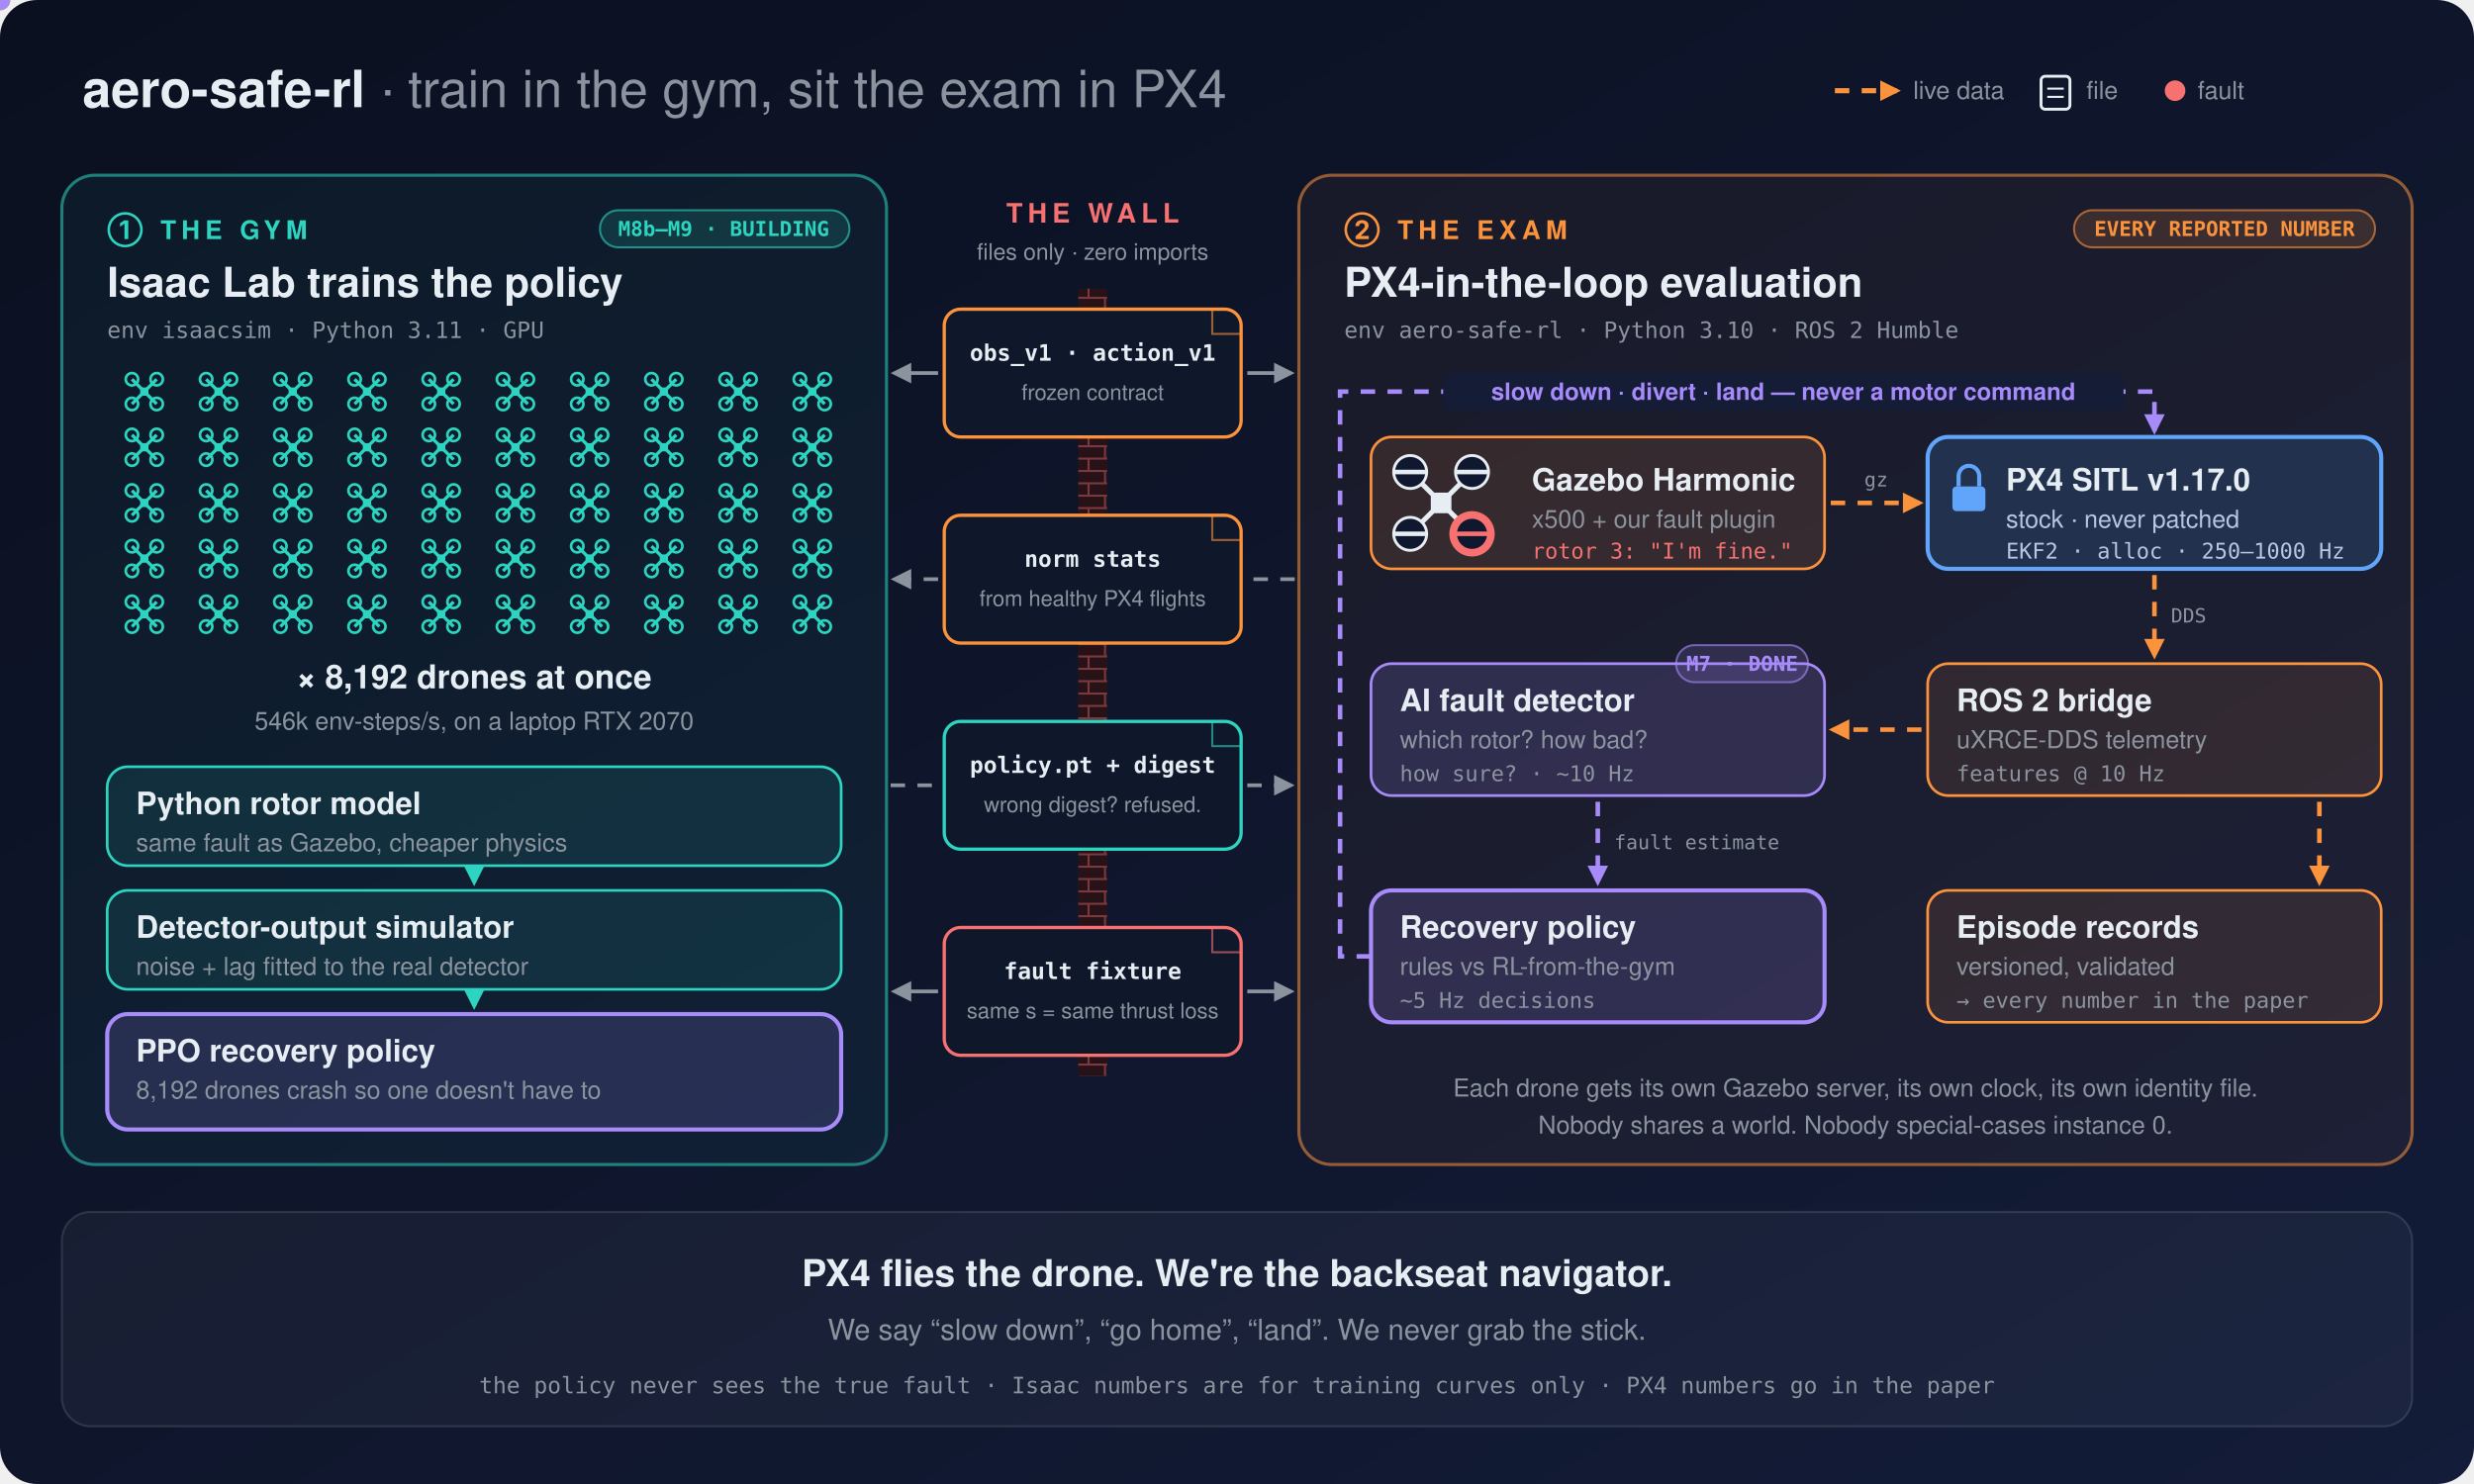
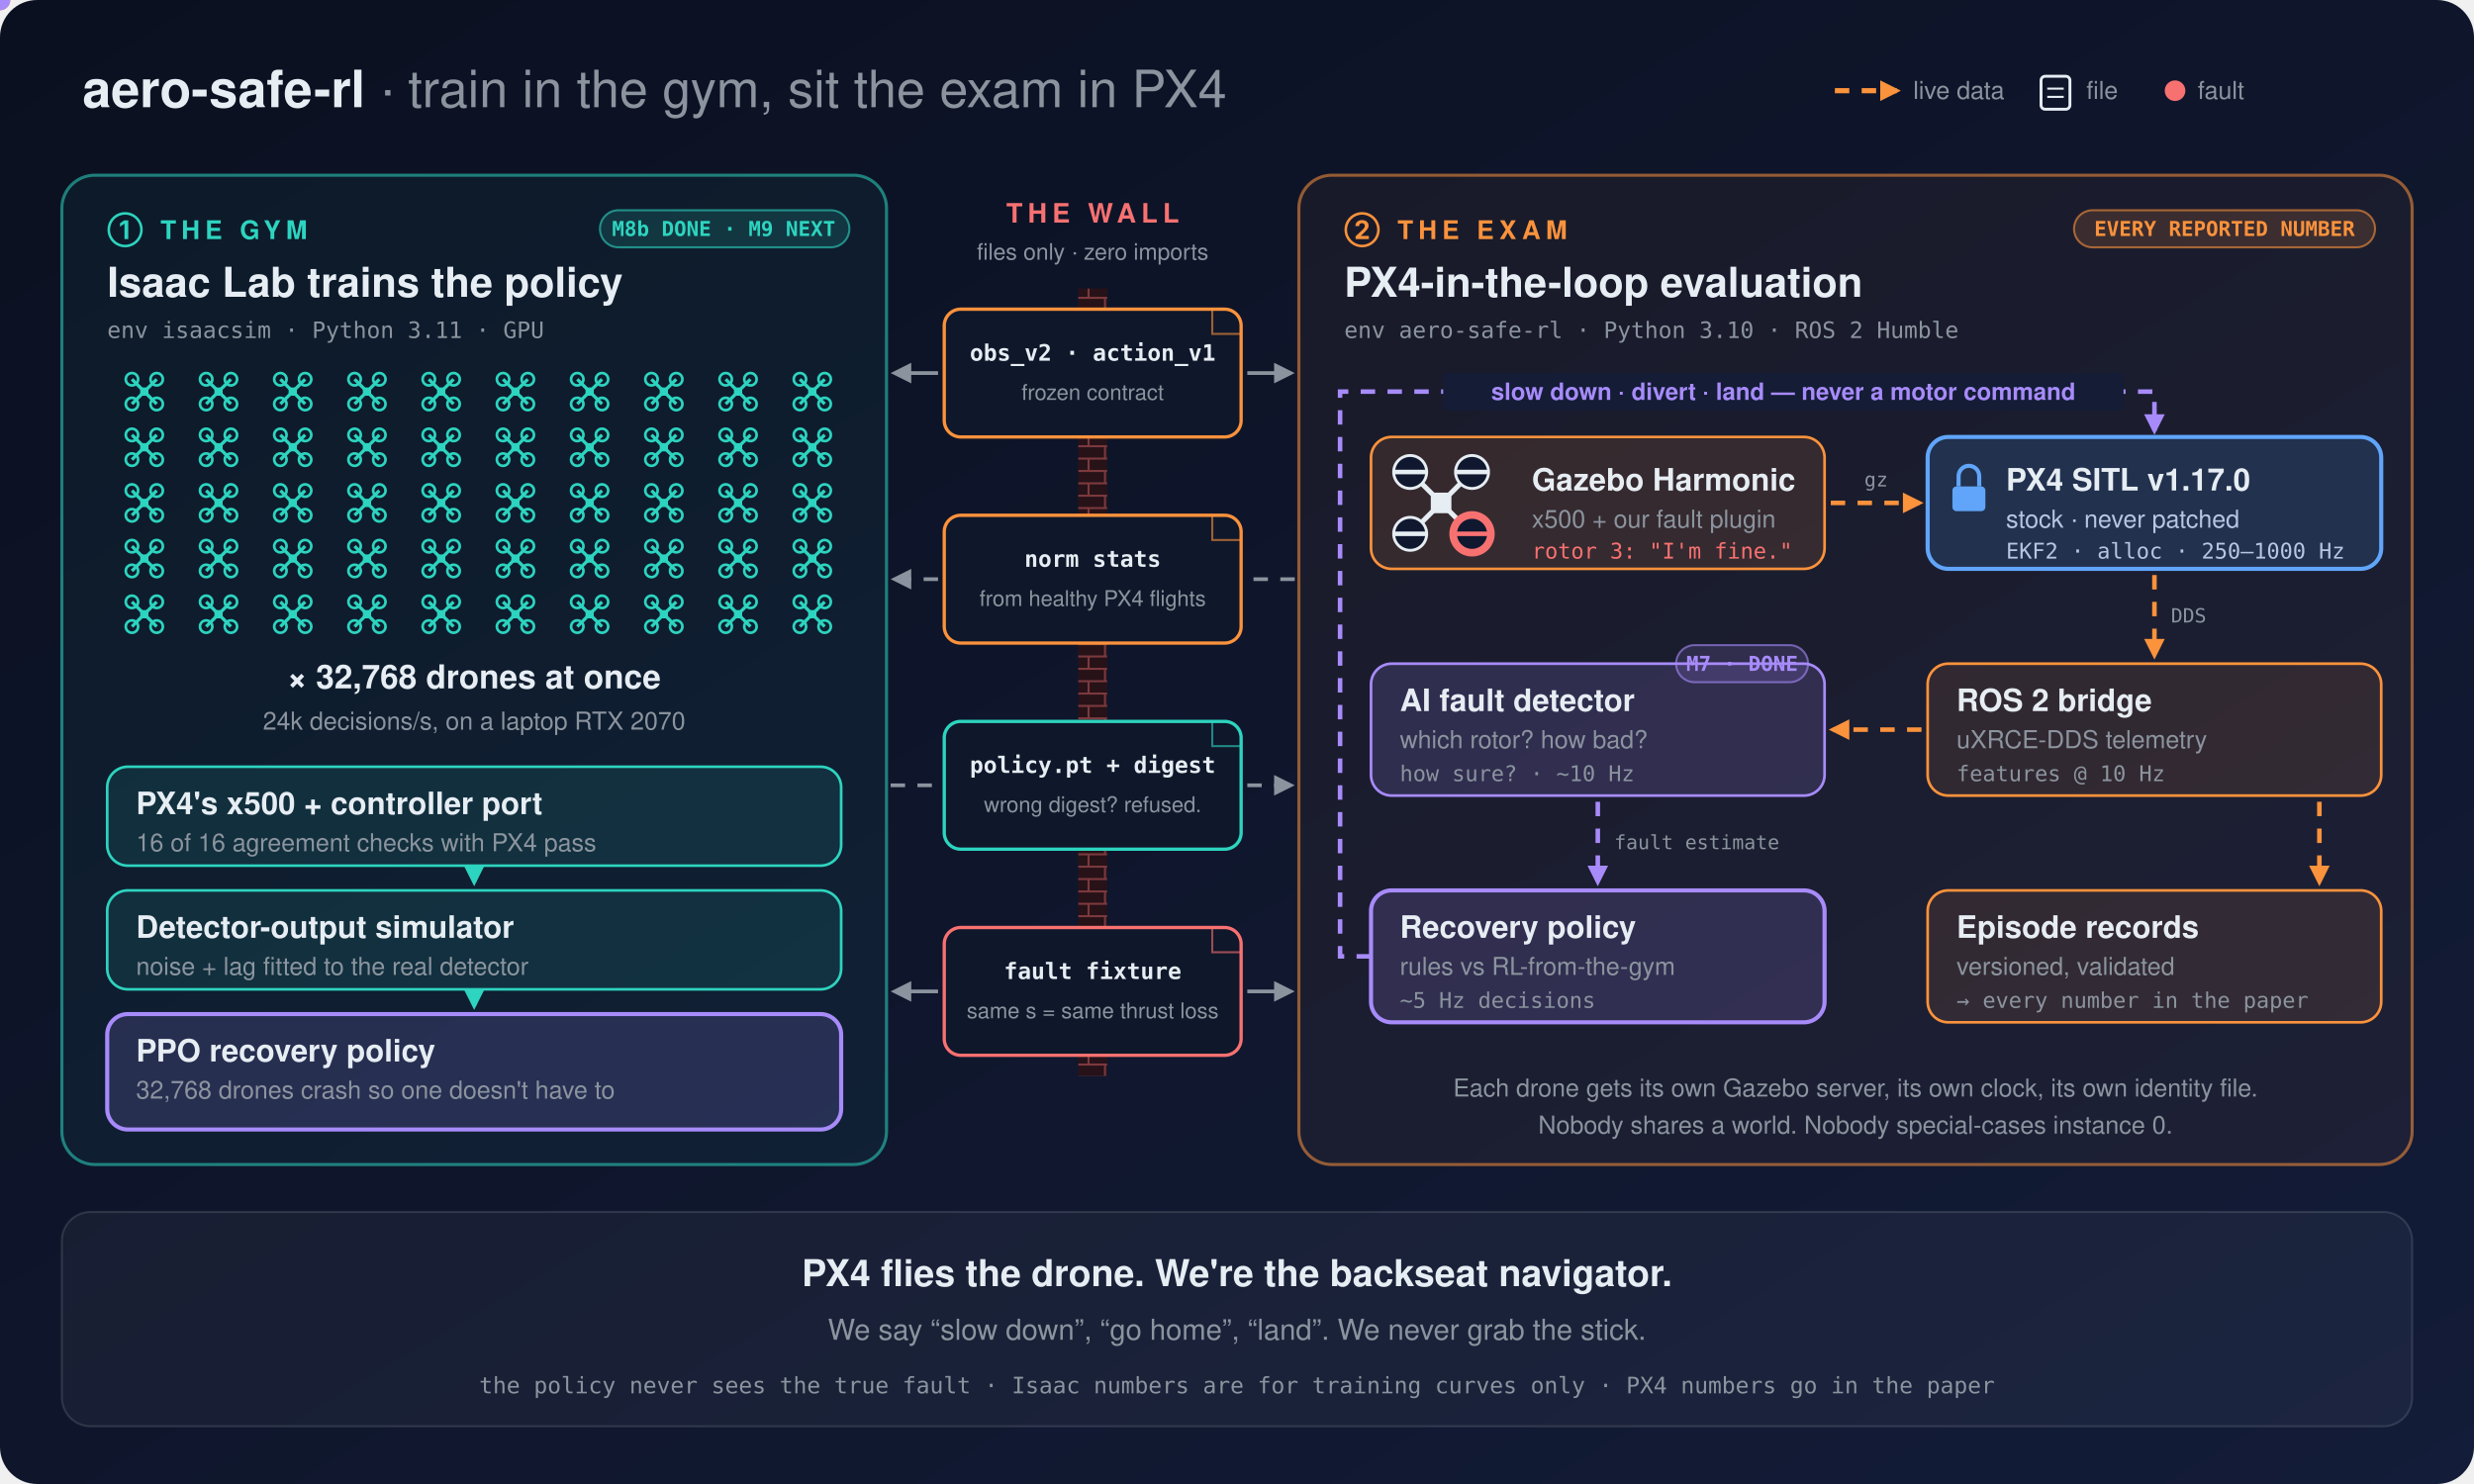
<svg xmlns="http://www.w3.org/2000/svg" viewBox="0 0 1200 720" width="1200" height="720" role="img" aria-labelledby="t d">
  <defs>
    <linearGradient id="bg" x1="0" y1="0" x2="1" y2="1">
      <stop offset="0" stop-color="#0b1020" />
      <stop offset="1" stop-color="#131c38" />
    </linearGradient>
    <pattern id="bricks" width="16" height="12" patternUnits="userSpaceOnUse">
      <rect width="16" height="12" fill="#2a1216" />
      <path d="M0 0.5H16M0 6.5H16M8 0.5V6.5M0 6.5V12M16 6.5V12" stroke="#f87171" stroke-opacity="0.45" stroke-width="1" />
    </pattern>
    <symbol id="mini" viewBox="-10 -10 20 20">
      <path d="M-6 -6L6 6M6 -6L-6 6" stroke="#2dd4bf" stroke-width="1.6" />
      <circle cx="-6" cy="-6" r="3" fill="none" stroke="#2dd4bf" stroke-width="1.3" />
      <circle cx="6" cy="-6" r="3" fill="none" stroke="#2dd4bf" stroke-width="1.3" />
      <circle cx="-6" cy="6" r="3" fill="none" stroke="#2dd4bf" stroke-width="1.3" />
      <circle cx="6" cy="6" r="3" fill="none" stroke="#2dd4bf" stroke-width="1.3" />
      <rect x="-2" y="-2" width="4" height="4" fill="#2dd4bf" />
    </symbol>
    <marker id="aT" viewBox="0 0 10 10" refX="8" refY="5" markerUnits="userSpaceOnUse" markerWidth="10" markerHeight="10" orient="auto-start-reverse">
      <path d="M0 0L10 5L0 10z" fill="#2dd4bf" />
    </marker>
    <marker id="aO" viewBox="0 0 10 10" refX="8" refY="5" markerUnits="userSpaceOnUse" markerWidth="10" markerHeight="10" orient="auto-start-reverse">
      <path d="M0 0L10 5L0 10z" fill="#fb923c" />
    </marker>
    <marker id="aP" viewBox="0 0 10 10" refX="8" refY="5" markerUnits="userSpaceOnUse" markerWidth="10" markerHeight="10" orient="auto-start-reverse">
      <path d="M0 0L10 5L0 10z" fill="#a78bfa" />
    </marker>
    <marker id="aB" viewBox="0 0 10 10" refX="8" refY="5" markerUnits="userSpaceOnUse" markerWidth="10" markerHeight="10" orient="auto-start-reverse">
      <path d="M0 0L10 5L0 10z" fill="#60a5fa" />
    </marker>
    <marker id="aD" viewBox="0 0 10 10" refX="8" refY="5" markerUnits="userSpaceOnUse" markerWidth="10" markerHeight="10" orient="auto-start-reverse">
      <path d="M0 0L10 5L0 10z" fill="#8b949e" />
    </marker>
  </defs>
  <style>
  .flow { stroke-dasharray: 7 6; animation: flow 1s linear infinite; }
  .slow { animation-duration: 2.2s; }
  @keyframes flow { from { stroke-dashoffset: 26; } to { stroke-dashoffset: 0; } }
  .tw { animation: tw 3.2s ease-in-out infinite; }
  @keyframes tw { 0%,100% { opacity: .95; } 50% { opacity: .25; } }
  .spin { transform-box: fill-box; transform-origin: center; animation: spin .35s linear infinite; }
  .spin.sick { animation-duration: 1.6s; }
  @keyframes spin { to { transform: rotate(360deg); } }
  .pulse { animation: pulse 1.4s ease-in-out infinite; }
  @keyframes pulse { 0%,100% { opacity: .15; } 50% { opacity: .85; } }
  .glow { animation: glow 2.4s ease-in-out infinite; }
  @keyframes glow { 0%,100% { stroke-opacity: .35; } 50% { stroke-opacity: 1; } }
  @media (prefers-reduced-motion: reduce) { * { animation: none !important; } }
</style>
  <rect width="1200" height="720" rx="18" fill="url(#bg)" />
  <text x="40" y="52" font-family="-apple-system,BlinkMacSystemFont,'Segoe UI',Helvetica,Arial,sans-serif" font-size="25" font-weight="700" fill="#e6edf3">aero-safe-rl <tspan fill="#8b949e" font-weight="400">· train in the gym, sit the exam in PX4</tspan>
  </text>
  <path d="M890 44H920" stroke="#fb923c" stroke-width="2.5" class="flow" marker-end="url(#aO)" />
  <text x="928" y="48" font-family="-apple-system,BlinkMacSystemFont,'Segoe UI',Helvetica,Arial,sans-serif" font-size="12" fill="#8b949e">live data</text>
  <rect x="990" y="37" width="14" height="16" rx="2" fill="none" stroke="#e6edf3" stroke-width="1.4" />
  <path d="M993 43H1001M993 47H1001" stroke="#e6edf3" stroke-width="1" />
  <text x="1012" y="48" font-family="-apple-system,BlinkMacSystemFont,'Segoe UI',Helvetica,Arial,sans-serif" font-size="12" fill="#8b949e">file</text>
  <circle cx="1055" cy="44" r="5" fill="#f87171" class="pulse" />
  <text x="1066" y="48" font-family="-apple-system,BlinkMacSystemFont,'Segoe UI',Helvetica,Arial,sans-serif" font-size="12" fill="#8b949e">fault</text>
  <rect x="30" y="85" width="400" height="480" rx="16" fill="#2dd4bf" fill-opacity="0.05" stroke="#2dd4bf" stroke-opacity="0.55" stroke-width="1.5" />
  <text x="52" y="116" font-family="-apple-system,BlinkMacSystemFont,'Segoe UI',Helvetica,Arial,sans-serif" font-size="12.5" font-weight="700" letter-spacing="2.5" fill="#2dd4bf">① THE GYM</text>
  <rect x="291" y="102" width="121" height="18" rx="9" fill="#2dd4bf" fill-opacity="0.15" stroke="#2dd4bf" stroke-opacity="0.6" />
-   <text x="351" y="114.5" text-anchor="middle" font-family="ui-monospace,SFMono-Regular,Menlo,Consolas,monospace" font-size="10" font-weight="700" fill="#2dd4bf">M8b–M9 · BUILDING</text>
+   <text x="351" y="114.5" text-anchor="middle" font-family="ui-monospace,SFMono-Regular,Menlo,Consolas,monospace" font-size="10" font-weight="700" fill="#2dd4bf">M8b DONE · M9 NEXT</text>
  <text x="52" y="144" font-family="-apple-system,BlinkMacSystemFont,'Segoe UI',Helvetica,Arial,sans-serif" font-size="20" font-weight="700" fill="#e6edf3">Isaac Lab trains the policy</text>
  <text x="52" y="164" font-family="ui-monospace,SFMono-Regular,Menlo,Consolas,monospace" font-size="11" fill="#8b949e">env isaacsim · Python 3.11 · GPU</text>
  <use href="#mini" x="60" y="180" width="20" height="20" class="tw" style="animation-delay:0.00s" />
  <use href="#mini" x="96" y="180" width="20" height="20" class="tw" style="animation-delay:-0.57s" />
  <use href="#mini" x="132" y="180" width="20" height="20" class="tw" style="animation-delay:-1.14s" />
  <use href="#mini" x="168" y="180" width="20" height="20" class="tw" style="animation-delay:-1.71s" />
  <use href="#mini" x="204" y="180" width="20" height="20" class="tw" style="animation-delay:-2.28s" />
  <use href="#mini" x="240" y="180" width="20" height="20" class="tw" style="animation-delay:-2.85s" />
  <use href="#mini" x="276" y="180" width="20" height="20" class="tw" style="animation-delay:-0.19s" />
  <use href="#mini" x="312" y="180" width="20" height="20" class="tw" style="animation-delay:-0.76s" />
  <use href="#mini" x="348" y="180" width="20" height="20" class="tw" style="animation-delay:-1.33s" />
  <use href="#mini" x="384" y="180" width="20" height="20" class="tw" style="animation-delay:-1.90s" />
  <use href="#mini" x="60" y="207" width="20" height="20" class="tw" style="animation-delay:-1.33s" />
  <use href="#mini" x="96" y="207" width="20" height="20" class="tw" style="animation-delay:-1.90s" />
  <use href="#mini" x="132" y="207" width="20" height="20" class="tw" style="animation-delay:-2.47s" />
  <use href="#mini" x="168" y="207" width="20" height="20" class="tw" style="animation-delay:-3.04s" />
  <use href="#mini" x="204" y="207" width="20" height="20" class="tw" style="animation-delay:-0.38s" />
  <use href="#mini" x="240" y="207" width="20" height="20" class="tw" style="animation-delay:-0.95s" />
  <use href="#mini" x="276" y="207" width="20" height="20" class="tw" style="animation-delay:-1.52s" />
  <use href="#mini" x="312" y="207" width="20" height="20" class="tw" style="animation-delay:-2.09s" />
  <use href="#mini" x="348" y="207" width="20" height="20" class="tw" style="animation-delay:-2.66s" />
  <use href="#mini" x="384" y="207" width="20" height="20" class="tw" style="animation-delay:0.00s" />
  <use href="#mini" x="60" y="234" width="20" height="20" class="tw" style="animation-delay:-2.66s" />
  <use href="#mini" x="96" y="234" width="20" height="20" class="tw" style="animation-delay:0.00s" />
  <use href="#mini" x="132" y="234" width="20" height="20" class="tw" style="animation-delay:-0.57s" />
  <use href="#mini" x="168" y="234" width="20" height="20" class="tw" style="animation-delay:-1.14s" />
  <use href="#mini" x="204" y="234" width="20" height="20" class="tw" style="animation-delay:-1.71s" />
  <use href="#mini" x="240" y="234" width="20" height="20" class="tw" style="animation-delay:-2.28s" />
  <use href="#mini" x="276" y="234" width="20" height="20" class="tw" style="animation-delay:-2.85s" />
  <use href="#mini" x="312" y="234" width="20" height="20" class="tw" style="animation-delay:-0.19s" />
  <use href="#mini" x="348" y="234" width="20" height="20" class="tw" style="animation-delay:-0.76s" />
  <use href="#mini" x="384" y="234" width="20" height="20" class="tw" style="animation-delay:-1.33s" />
  <use href="#mini" x="60" y="261" width="20" height="20" class="tw" style="animation-delay:-0.76s" />
  <use href="#mini" x="96" y="261" width="20" height="20" class="tw" style="animation-delay:-1.33s" />
  <use href="#mini" x="132" y="261" width="20" height="20" class="tw" style="animation-delay:-1.90s" />
  <use href="#mini" x="168" y="261" width="20" height="20" class="tw" style="animation-delay:-2.47s" />
  <use href="#mini" x="204" y="261" width="20" height="20" class="tw" style="animation-delay:-3.04s" />
  <use href="#mini" x="240" y="261" width="20" height="20" class="tw" style="animation-delay:-0.38s" />
  <use href="#mini" x="276" y="261" width="20" height="20" class="tw" style="animation-delay:-0.95s" />
  <use href="#mini" x="312" y="261" width="20" height="20" class="tw" style="animation-delay:-1.52s" />
  <use href="#mini" x="348" y="261" width="20" height="20" class="tw" style="animation-delay:-2.09s" />
  <use href="#mini" x="384" y="261" width="20" height="20" class="tw" style="animation-delay:-2.66s" />
  <use href="#mini" x="60" y="288" width="20" height="20" class="tw" style="animation-delay:-2.09s" />
  <use href="#mini" x="96" y="288" width="20" height="20" class="tw" style="animation-delay:-2.66s" />
  <use href="#mini" x="132" y="288" width="20" height="20" class="tw" style="animation-delay:0.00s" />
  <use href="#mini" x="168" y="288" width="20" height="20" class="tw" style="animation-delay:-0.57s" />
  <use href="#mini" x="204" y="288" width="20" height="20" class="tw" style="animation-delay:-1.14s" />
  <use href="#mini" x="240" y="288" width="20" height="20" class="tw" style="animation-delay:-1.71s" />
  <use href="#mini" x="276" y="288" width="20" height="20" class="tw" style="animation-delay:-2.28s" />
  <use href="#mini" x="312" y="288" width="20" height="20" class="tw" style="animation-delay:-2.85s" />
  <use href="#mini" x="348" y="288" width="20" height="20" class="tw" style="animation-delay:-0.19s" />
  <use href="#mini" x="384" y="288" width="20" height="20" class="tw" style="animation-delay:-0.76s" />
-   <text x="230" y="334" text-anchor="middle" font-family="-apple-system,BlinkMacSystemFont,'Segoe UI',Helvetica,Arial,sans-serif" font-size="16" font-weight="700" fill="#e6edf3">× 8,192 drones at once</text>
-   <text x="230" y="354" text-anchor="middle" font-family="-apple-system,BlinkMacSystemFont,'Segoe UI',Helvetica,Arial,sans-serif" font-size="12" fill="#8b949e">546k env-steps/s, on a laptop RTX 2070</text>
+   <text x="230" y="334" text-anchor="middle" font-family="-apple-system,BlinkMacSystemFont,'Segoe UI',Helvetica,Arial,sans-serif" font-size="16" font-weight="700" fill="#e6edf3">× 32,768 drones at once</text>
+   <text x="230" y="354" text-anchor="middle" font-family="-apple-system,BlinkMacSystemFont,'Segoe UI',Helvetica,Arial,sans-serif" font-size="12" fill="#8b949e">24k decisions/s, on a laptop RTX 2070</text>
  <rect x="52" y="372" width="356" height="48" rx="10" fill="#2dd4bf" fill-opacity="0.1" stroke="#2dd4bf" stroke-width="1.3" />
-   <text x="66" y="395" font-family="-apple-system,BlinkMacSystemFont,'Segoe UI',Helvetica,Arial,sans-serif" font-size="15" font-weight="700" fill="#e6edf3">Python rotor model</text>
-   <text x="66" y="413" font-family="-apple-system,BlinkMacSystemFont,'Segoe UI',Helvetica,Arial,sans-serif" font-size="12" fill="#8b949e">same fault as Gazebo, cheaper physics</text>
+   <text x="66" y="395" font-family="-apple-system,BlinkMacSystemFont,'Segoe UI',Helvetica,Arial,sans-serif" font-size="15" font-weight="700" fill="#e6edf3">PX4's x500 + controller port</text>
+   <text x="66" y="413" font-family="-apple-system,BlinkMacSystemFont,'Segoe UI',Helvetica,Arial,sans-serif" font-size="12" fill="#8b949e">16 of 16 agreement checks with PX4 pass</text>
  <path d="M230 420V428" stroke="#2dd4bf" stroke-width="2" marker-end="url(#aT)" />
  <rect x="52" y="432" width="356" height="48" rx="10" fill="#2dd4bf" fill-opacity="0.1" stroke="#2dd4bf" stroke-width="1.3" />
  <text x="66" y="455" font-family="-apple-system,BlinkMacSystemFont,'Segoe UI',Helvetica,Arial,sans-serif" font-size="15" font-weight="700" fill="#e6edf3">Detector-output simulator</text>
  <text x="66" y="473" font-family="-apple-system,BlinkMacSystemFont,'Segoe UI',Helvetica,Arial,sans-serif" font-size="12" fill="#8b949e">noise + lag fitted to the real detector</text>
  <path d="M230 480V488" stroke="#2dd4bf" stroke-width="2" marker-end="url(#aT)" />
  <rect x="52" y="492" width="356" height="56" rx="10" fill="#a78bfa" fill-opacity="0.16" stroke="#a78bfa" stroke-width="2" />
  <text x="66" y="515" font-family="-apple-system,BlinkMacSystemFont,'Segoe UI',Helvetica,Arial,sans-serif" font-size="15" font-weight="700" fill="#e6edf3">PPO recovery policy</text>
-   <text x="66" y="533" font-family="-apple-system,BlinkMacSystemFont,'Segoe UI',Helvetica,Arial,sans-serif" font-size="12" fill="#8b949e">8,192 drones crash so one doesn't have to</text>
+   <text x="66" y="533" font-family="-apple-system,BlinkMacSystemFont,'Segoe UI',Helvetica,Arial,sans-serif" font-size="12" fill="#8b949e">32,768 drones crash so one doesn't have to</text>
  <rect x="523" y="140" width="14" height="382" fill="url(#bricks)" opacity="0.9" />
  <text x="530" y="108" text-anchor="middle" font-family="-apple-system,BlinkMacSystemFont,'Segoe UI',Helvetica,Arial,sans-serif" font-size="13" font-weight="700" letter-spacing="2.5" fill="#f87171">THE WALL</text>
  <text x="530" y="126" text-anchor="middle" font-family="-apple-system,BlinkMacSystemFont,'Segoe UI',Helvetica,Arial,sans-serif" font-size="11" fill="#8b949e">files only · zero imports</text>
  <rect x="458" y="150" width="144" height="62" rx="8" fill="#0f172a" stroke="#fb923c" stroke-width="1.6" />
  <path d="M588 150V162H602" fill="none" stroke="#fb923c" stroke-opacity="0.6" />
-   <text x="530" y="175" text-anchor="middle" font-family="ui-monospace,SFMono-Regular,Menlo,Consolas,monospace" font-size="11" font-weight="700" fill="#e6edf3">obs_v1 · action_v1</text>
+   <text x="530" y="175" text-anchor="middle" font-family="ui-monospace,SFMono-Regular,Menlo,Consolas,monospace" font-size="11" font-weight="700" fill="#e6edf3">obs_v2 · action_v1</text>
  <text x="530" y="194" text-anchor="middle" font-family="-apple-system,BlinkMacSystemFont,'Segoe UI',Helvetica,Arial,sans-serif" font-size="10.5" fill="#8b949e">frozen contract</text>
  <path d="M455 181H434" stroke="#8b949e" stroke-width="1.8" marker-end="url(#aD)" />
  <path d="M605 181H626" stroke="#8b949e" stroke-width="1.8" marker-end="url(#aD)" />
  <rect x="458" y="250" width="144" height="62" rx="8" fill="#0f172a" stroke="#fb923c" stroke-width="1.6" />
  <path d="M588 250V262H602" fill="none" stroke="#fb923c" stroke-opacity="0.6" />
  <text x="530" y="275" text-anchor="middle" font-family="ui-monospace,SFMono-Regular,Menlo,Consolas,monospace" font-size="11" font-weight="700" fill="#e6edf3">norm stats</text>
  <text x="530" y="294" text-anchor="middle" font-family="-apple-system,BlinkMacSystemFont,'Segoe UI',Helvetica,Arial,sans-serif" font-size="10.5" fill="#8b949e">from healthy PX4 flights</text>
  <path d="M628 281H606" stroke="#8b949e" stroke-width="1.8" class="flow slow" />
  <path d="M455 281H434" stroke="#8b949e" stroke-width="1.8" class="flow slow" marker-end="url(#aD)" />
  <rect x="458" y="350" width="144" height="62" rx="8" fill="#0f172a" stroke="#2dd4bf" stroke-width="1.6" class="glow" />
  <path d="M588 350V362H602" fill="none" stroke="#2dd4bf" stroke-opacity="0.6" />
  <text x="530" y="375" text-anchor="middle" font-family="ui-monospace,SFMono-Regular,Menlo,Consolas,monospace" font-size="11" font-weight="700" fill="#e6edf3">policy.pt + digest</text>
  <text x="530" y="394" text-anchor="middle" font-family="-apple-system,BlinkMacSystemFont,'Segoe UI',Helvetica,Arial,sans-serif" font-size="10.5" fill="#8b949e">wrong digest? refused.</text>
  <path d="M432 381H454" stroke="#8b949e" stroke-width="1.8" class="flow slow" />
  <path d="M605 381H626" stroke="#8b949e" stroke-width="1.8" class="flow slow" marker-end="url(#aD)" />
  <rect x="458" y="450" width="144" height="62" rx="8" fill="#0f172a" stroke="#f87171" stroke-width="1.6" />
  <path d="M588 450V462H602" fill="none" stroke="#f87171" stroke-opacity="0.6" />
  <text x="530" y="475" text-anchor="middle" font-family="ui-monospace,SFMono-Regular,Menlo,Consolas,monospace" font-size="11" font-weight="700" fill="#e6edf3">fault fixture</text>
  <text x="530" y="494" text-anchor="middle" font-family="-apple-system,BlinkMacSystemFont,'Segoe UI',Helvetica,Arial,sans-serif" font-size="10.5" fill="#8b949e">same s = same thrust loss</text>
  <path d="M455 481H434" stroke="#8b949e" stroke-width="1.8" marker-end="url(#aD)" />
  <path d="M605 481H626" stroke="#8b949e" stroke-width="1.8" marker-end="url(#aD)" />
  <rect x="630" y="85" width="540" height="480" rx="16" fill="#fb923c" fill-opacity="0.05" stroke="#fb923c" stroke-opacity="0.55" stroke-width="1.5" />
  <text x="652" y="116" font-family="-apple-system,BlinkMacSystemFont,'Segoe UI',Helvetica,Arial,sans-serif" font-size="12.5" font-weight="700" letter-spacing="2.5" fill="#fb923c">② THE EXAM</text>
  <rect x="1006" y="102" width="146" height="18" rx="9" fill="#fb923c" fill-opacity="0.15" stroke="#fb923c" stroke-opacity="0.6" />
  <text x="1079" y="114.5" text-anchor="middle" font-family="ui-monospace,SFMono-Regular,Menlo,Consolas,monospace" font-size="10" font-weight="700" fill="#fb923c">EVERY REPORTED NUMBER</text>
  <text x="652" y="144" font-family="-apple-system,BlinkMacSystemFont,'Segoe UI',Helvetica,Arial,sans-serif" font-size="20" font-weight="700" fill="#e6edf3">PX4-in-the-loop evaluation</text>
  <text x="652" y="164" font-family="ui-monospace,SFMono-Regular,Menlo,Consolas,monospace" font-size="11" fill="#8b949e">env aero-safe-rl · Python 3.10 · ROS 2 Humble</text>
  <circle r="5" fill="#fb923c">
    <animateMotion dur="6s" repeatCount="indefinite" path="M1045 244V354H775V464H650V190H1045Z" />
  </circle>
  <circle r="5" fill="#a78bfa">
    <animateMotion dur="6s" begin="-3s" repeatCount="indefinite" path="M1045 244V354H775V464H650V190H1045Z" />
  </circle>
  <path d="M665 464H650V190H1045V209" fill="none" stroke="#a78bfa" stroke-width="2.2" class="flow slow" marker-end="url(#aP)" />
  <rect x="700" y="181" width="330" height="18" fill="#141c36" />
  <text x="865" y="194" text-anchor="middle" font-family="-apple-system,BlinkMacSystemFont,'Segoe UI',Helvetica,Arial,sans-serif" font-size="11.5" font-weight="700" fill="#a78bfa">slow down · divert · land  —  never a motor command</text>
  <rect x="665" y="212" width="220" height="64" rx="10" fill="#fb923c" fill-opacity="0.12" stroke="#fb923c" stroke-width="1.3" />
  <path d="M684 229L714 259M714 229L684 259" stroke="#e6edf3" stroke-width="2.4" />
  <rect x="694" y="239" width="10" height="10" rx="2" fill="#e6edf3" />
  <circle cx="684" cy="229" r="8" fill="#101830" stroke="#e6edf3" stroke-width="1.4" />
  <path d="M677 229H691" stroke="#e6edf3" stroke-width="2.2" stroke-linecap="round" class="spin" />
  <circle cx="714" cy="229" r="8" fill="#101830" stroke="#e6edf3" stroke-width="1.4" />
  <path d="M707 229H721" stroke="#e6edf3" stroke-width="2.2" stroke-linecap="round" class="spin" />
  <circle cx="684" cy="259" r="8" fill="#101830" stroke="#e6edf3" stroke-width="1.4" />
  <path d="M677 259H691" stroke="#e6edf3" stroke-width="2.2" stroke-linecap="round" class="spin" />
  <circle cx="714" cy="259" r="11" fill="#f87171" class="pulse" />
  <circle cx="714" cy="259" r="8" fill="#101830" stroke="#f87171" stroke-width="1.4" />
  <path d="M707 259H721" stroke="#f87171" stroke-width="2.2" stroke-linecap="round" class="spin sick" />
  <text x="743" y="238" font-family="-apple-system,BlinkMacSystemFont,'Segoe UI',Helvetica,Arial,sans-serif" font-size="15" font-weight="700" fill="#e6edf3">Gazebo Harmonic</text>
  <text x="743" y="256" font-family="-apple-system,BlinkMacSystemFont,'Segoe UI',Helvetica,Arial,sans-serif" font-size="12" fill="#8b949e">x500 + our fault plugin</text>
  <text x="743" y="271" font-family="ui-monospace,SFMono-Regular,Menlo,Consolas,monospace" font-size="10.5" fill="#f87171">rotor 3: "I'm fine."</text>
  <rect x="935" y="212" width="220" height="64" rx="10" fill="#22314E" stroke="#60a5fa" stroke-width="2" />
  <path d="M950 236V231a5 5 0 0 1 10 0V236" fill="none" stroke="#60a5fa" stroke-width="2" />
  <rect x="947" y="236" width="16" height="12" rx="2" fill="#60a5fa" />
  <text x="973" y="238" font-family="-apple-system,BlinkMacSystemFont,'Segoe UI',Helvetica,Arial,sans-serif" font-size="15" font-weight="700" fill="#e6edf3">PX4 SITL v1.17.0</text>
  <text x="973" y="256" font-family="-apple-system,BlinkMacSystemFont,'Segoe UI',Helvetica,Arial,sans-serif" font-size="12" fill="#b6c6e3">stock · never patched</text>
  <text x="973" y="271" font-family="ui-monospace,SFMono-Regular,Menlo,Consolas,monospace" font-size="10.5" fill="#b6c6e3">EKF2 · alloc · 250–1000 Hz</text>
  <rect x="935" y="322" width="220" height="64" rx="10" fill="#fb923c" fill-opacity="0.1" stroke="#fb923c" stroke-width="1.3" />
  <text x="949" y="345" font-family="-apple-system,BlinkMacSystemFont,'Segoe UI',Helvetica,Arial,sans-serif" font-size="15" font-weight="700" fill="#e6edf3">ROS 2 bridge</text>
  <text x="949" y="363" font-family="-apple-system,BlinkMacSystemFont,'Segoe UI',Helvetica,Arial,sans-serif" font-size="12" fill="#8b949e">uXRCE-DDS telemetry</text>
  <text x="949" y="379" font-family="ui-monospace,SFMono-Regular,Menlo,Consolas,monospace" font-size="10.5" fill="#8b949e">features @ 10 Hz</text>
  <rect x="665" y="322" width="220" height="64" rx="10" fill="#a78bfa" fill-opacity="0.16" stroke="#a78bfa" stroke-width="1.3" />
  <text x="679" y="345" font-family="-apple-system,BlinkMacSystemFont,'Segoe UI',Helvetica,Arial,sans-serif" font-size="15" font-weight="700" fill="#e6edf3">AI fault detector</text>
  <text x="679" y="363" font-family="-apple-system,BlinkMacSystemFont,'Segoe UI',Helvetica,Arial,sans-serif" font-size="12" fill="#8b949e">which rotor? how bad?</text>
  <text x="679" y="379" font-family="ui-monospace,SFMono-Regular,Menlo,Consolas,monospace" font-size="10.5" fill="#8b949e">how sure? · ~10 Hz</text>
  <rect x="813" y="313" width="64" height="18" rx="9" fill="#a78bfa" fill-opacity="0.15" stroke="#a78bfa" stroke-opacity="0.6" />
  <text x="845" y="325.5" text-anchor="middle" font-family="ui-monospace,SFMono-Regular,Menlo,Consolas,monospace" font-size="10" font-weight="700" fill="#a78bfa">M7 · DONE</text>
  <rect x="665" y="432" width="220" height="64" rx="10" fill="#a78bfa" fill-opacity="0.16" stroke="#a78bfa" stroke-width="2" />
  <text x="679" y="455" font-family="-apple-system,BlinkMacSystemFont,'Segoe UI',Helvetica,Arial,sans-serif" font-size="15" font-weight="700" fill="#e6edf3">Recovery policy</text>
  <text x="679" y="473" font-family="-apple-system,BlinkMacSystemFont,'Segoe UI',Helvetica,Arial,sans-serif" font-size="12" fill="#8b949e">rules  vs  RL-from-the-gym</text>
  <text x="679" y="489" font-family="ui-monospace,SFMono-Regular,Menlo,Consolas,monospace" font-size="10.5" fill="#8b949e">~5 Hz decisions</text>
  <rect x="935" y="432" width="220" height="64" rx="10" fill="#fb923c" fill-opacity="0.1" stroke="#fb923c" stroke-width="1.3" />
  <text x="949" y="455" font-family="-apple-system,BlinkMacSystemFont,'Segoe UI',Helvetica,Arial,sans-serif" font-size="15" font-weight="700" fill="#e6edf3">Episode records</text>
  <text x="949" y="473" font-family="-apple-system,BlinkMacSystemFont,'Segoe UI',Helvetica,Arial,sans-serif" font-size="12" fill="#8b949e">versioned, validated</text>
  <text x="949" y="489" font-family="ui-monospace,SFMono-Regular,Menlo,Consolas,monospace" font-size="10.5" fill="#8b949e">→ every number in the paper</text>
  <path d="M888 244H931" stroke="#fb923c" stroke-width="2.2" class="flow" marker-end="url(#aO)" />
  <path d="M1045 279V318" stroke="#fb923c" stroke-width="2.2" class="flow" marker-end="url(#aO)" />
  <path d="M932 354H889" stroke="#fb923c" stroke-width="2.2" class="flow" marker-end="url(#aO)" />
  <path d="M775 389V428" stroke="#a78bfa" stroke-width="2.2" class="flow" marker-end="url(#aP)" />
  <path d="M1125 389V428" stroke="#fb923c" stroke-width="2.2" class="flow" marker-end="url(#aO)" />
  <text x="910" y="236" text-anchor="middle" font-family="ui-monospace,SFMono-Regular,Menlo,Consolas,monospace" font-size="9.5" fill="#8b949e">gz</text>
  <text x="1053" y="302" font-family="ui-monospace,SFMono-Regular,Menlo,Consolas,monospace" font-size="9.5" fill="#8b949e">DDS</text>
  <text x="783" y="412" font-family="ui-monospace,SFMono-Regular,Menlo,Consolas,monospace" font-size="9.5" fill="#8b949e">fault estimate</text>
  <text x="900" y="532" text-anchor="middle" font-family="-apple-system,BlinkMacSystemFont,'Segoe UI',Helvetica,Arial,sans-serif" font-size="12" fill="#8b949e">Each drone gets its own Gazebo server, its own clock, its own identity file.</text>
  <text x="900" y="550" text-anchor="middle" font-family="-apple-system,BlinkMacSystemFont,'Segoe UI',Helvetica,Arial,sans-serif" font-size="12" fill="#8b949e">Nobody shares a world. Nobody special-cases instance 0.</text>
  <rect x="30" y="588" width="1140" height="104" rx="14" fill="#ffffff" fill-opacity="0.04" stroke="#ffffff" stroke-opacity="0.12" />
  <text x="600" y="624" text-anchor="middle" font-family="-apple-system,BlinkMacSystemFont,'Segoe UI',Helvetica,Arial,sans-serif" font-size="18" font-weight="700" fill="#e6edf3">PX4 flies the drone. We're the backseat navigator.</text>
  <text x="600" y="650" text-anchor="middle" font-family="-apple-system,BlinkMacSystemFont,'Segoe UI',Helvetica,Arial,sans-serif" font-size="14" fill="#8b949e">We say “slow down”, “go home”, “land”. We never grab the stick.</text>
  <text x="600" y="676" text-anchor="middle" font-family="ui-monospace,SFMono-Regular,Menlo,Consolas,monospace" font-size="11" fill="#8b949e">the policy never sees the true fault · Isaac numbers are for training curves only · PX4 numbers go in the paper</text>
</svg>
